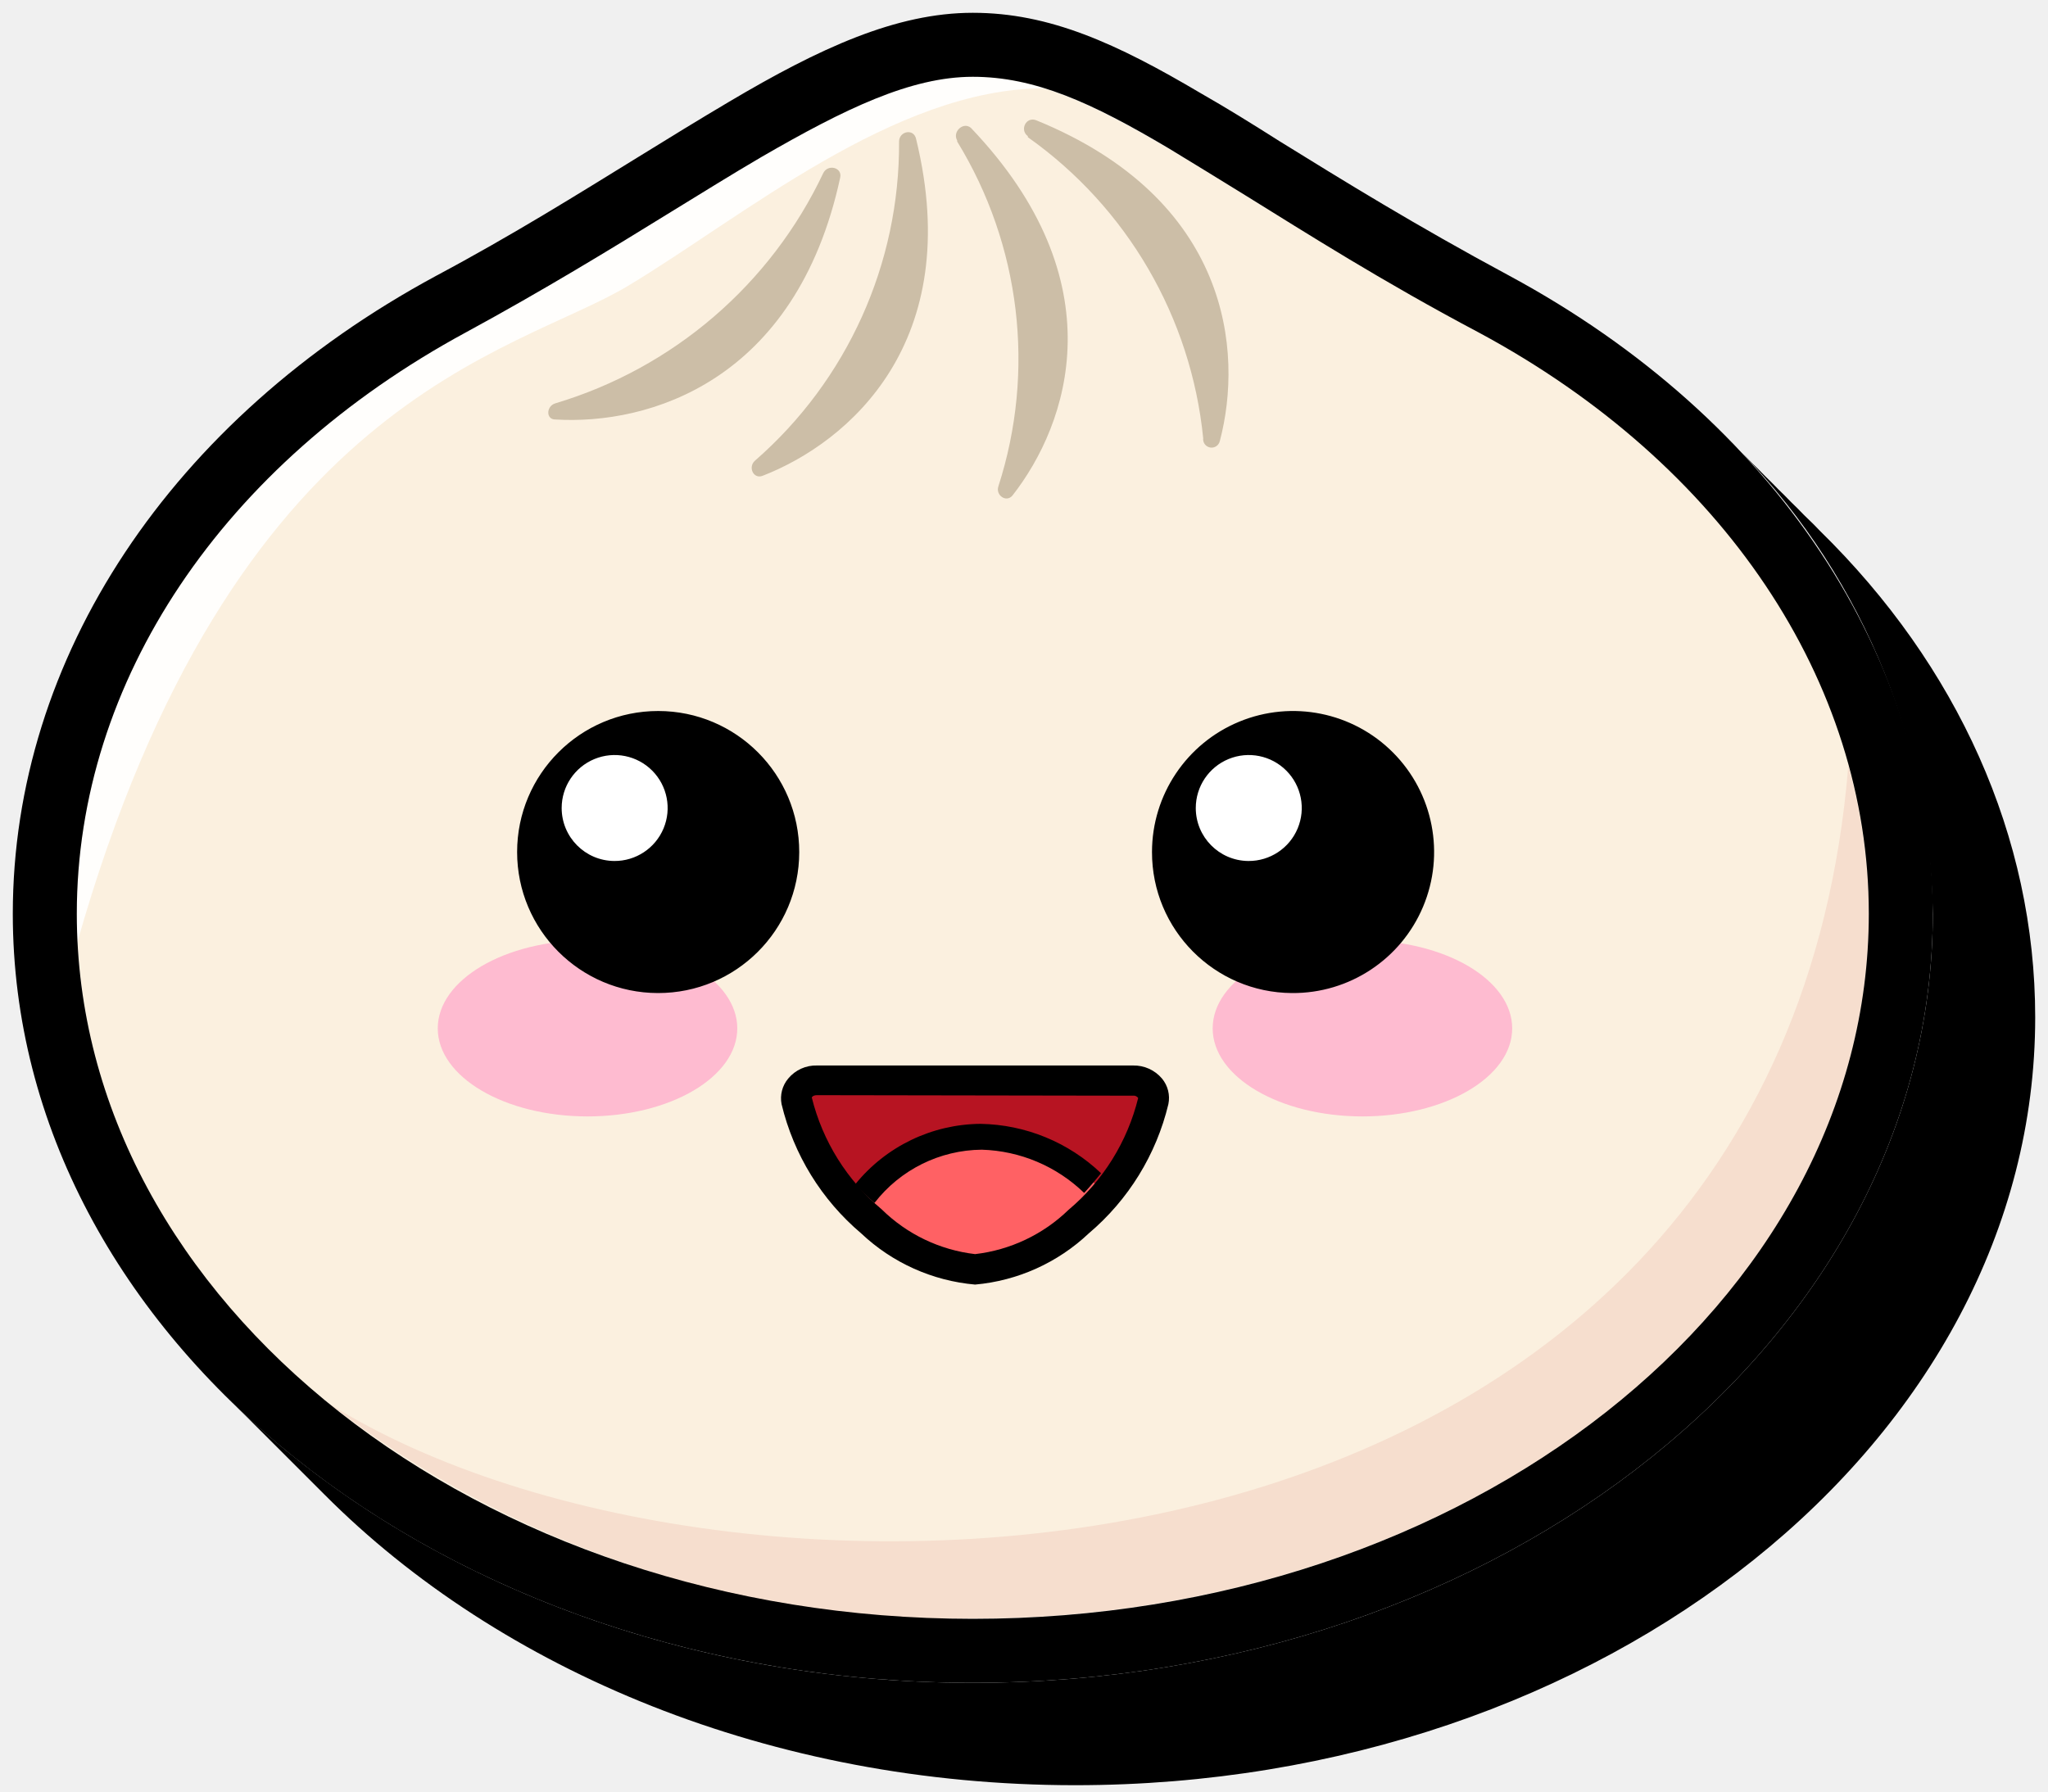
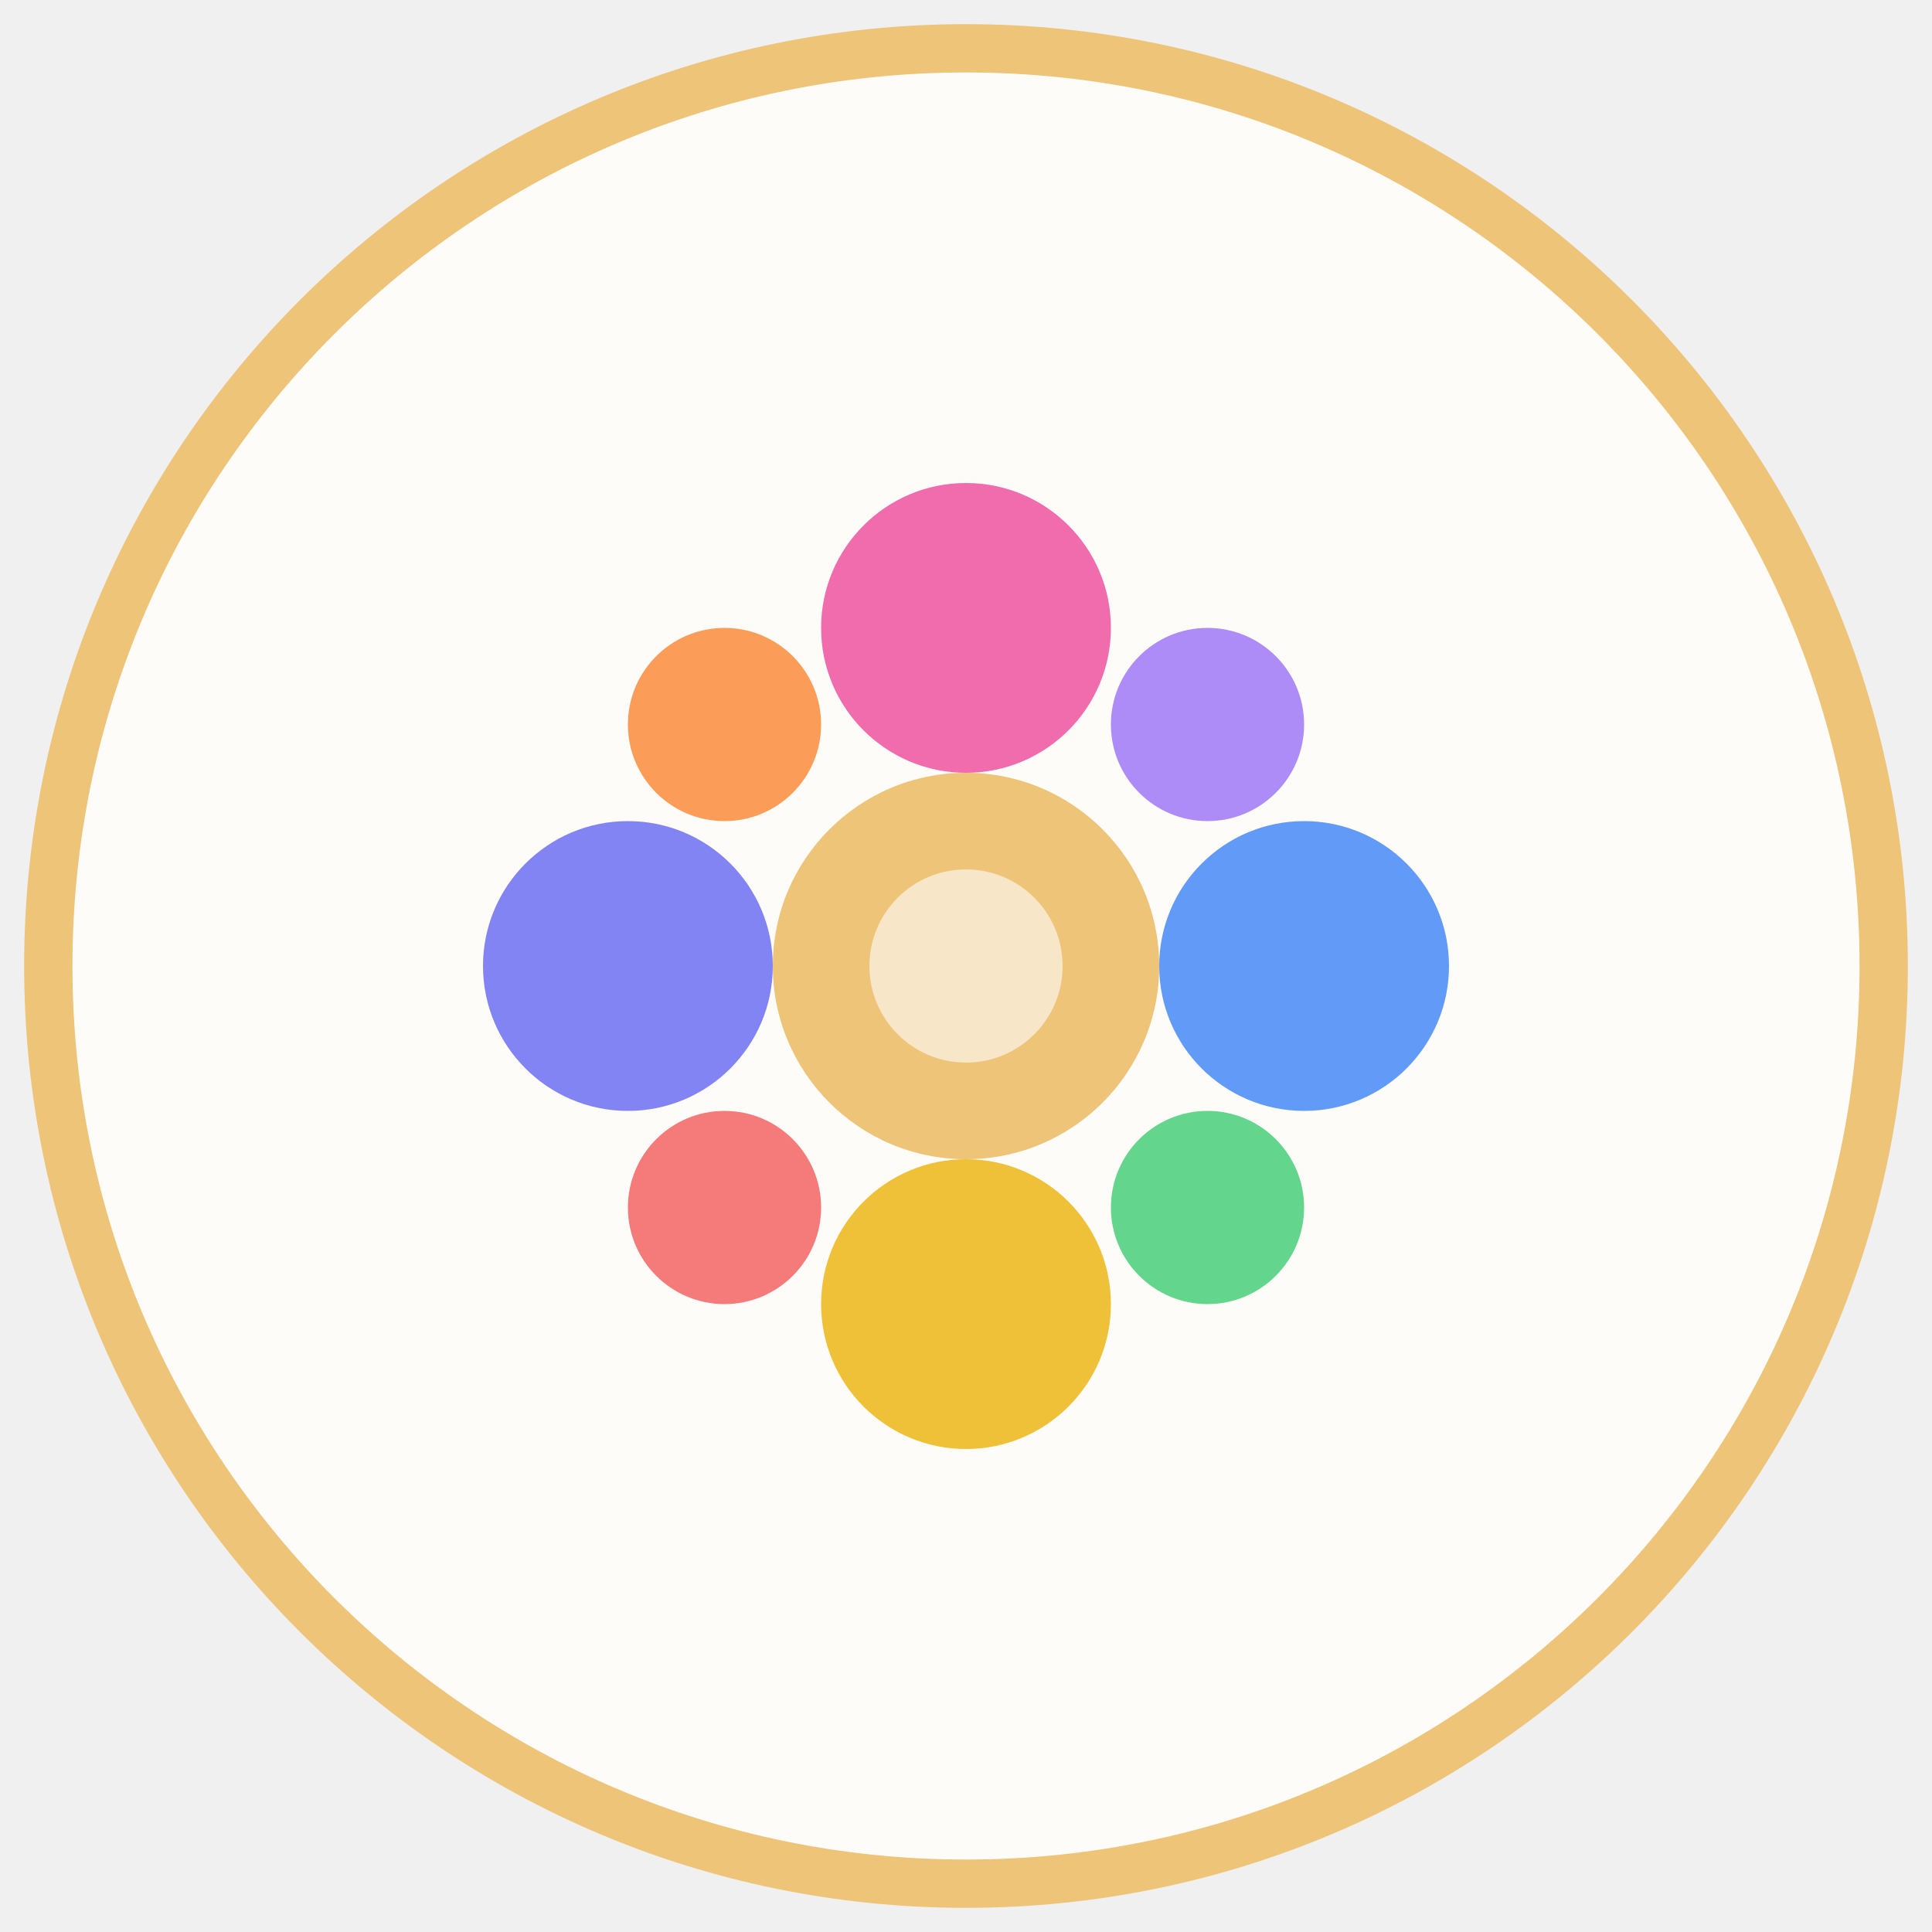
- <svg xmlns="http://www.w3.org/2000/svg" id="Bun" viewBox="0 0 80 70">
-   <path id="Shadow" d="M71.09,20.74c-.16-.17-.33-.34-.5-.5s-.33-.34-.5-.5-.33-.34-.5-.5-.33-.34-.5-.5-.33-.34-.5-.5-.33-.34-.5-.5-.33-.34-.5-.5A26.46,26.46,0,0,1,75.5,35.7c0,16.57-16.82,30.05-37.5,30.05-11.58,0-21.94-4.23-28.83-10.86l.5.5.5.5.5.5.5.5.5.5.5.5.5.5C19.55,65.3,30.14,69.75,42,69.75c20.68,0,37.5-13.48,37.5-30C79.5,32.69,76.46,26,71.09,20.74Z" />
-   <g id="Body">
-     <path id="Background" d="M73,35.7c0,15.21-15.67,27.54-35,27.54S3,50.91,3,35.7C3,26.27,9,17.94,18.22,13S33.18,3,38,3s8.94,4.13,19.78,10C67,17.94,73,26.27,73,35.7Z" style="fill:#fbf0df" />
-     <path id="Bottom_Shadow" data-name="Bottom Shadow" d="M73,35.7a21.67,21.67,0,0,0-.8-5.78c-2.73,33.3-43.35,34.9-59.32,24.94A40,40,0,0,0,38,63.24C57.3,63.24,73,50.89,73,35.7Z" style="fill:#f6dece" />
-     <path id="Light_Shine" data-name="Light Shine" d="M24.53,11.17C29,8.49,34.94,3.46,40.78,3.45A9.29,9.29,0,0,0,38,3c-2.42,0-5,1.25-8.25,3.13-1.13.66-2.3,1.39-3.54,2.15-2.33,1.44-5,3.07-8,4.7C8.69,18.13,3,26.62,3,35.7c0,.4,0,.8,0,1.19C9.06,15.48,20.07,13.85,24.53,11.17Z" style="fill:#fffefc" />
-     <path id="Top" d="M35.12,5.53A16.41,16.41,0,0,1,29.49,18c-.28.25-.06.73.3.59,3.37-1.31,7.92-5.23,6-13.14C35.71,5,35.12,5.12,35.12,5.53Zm2.27,0A16.24,16.24,0,0,1,39,19c-.12.35.31.65.55.36C41.74,16.56,43.65,11,37.93,5,37.64,4.74,37.19,5.14,37.39,5.49Zm2.76-.17A16.42,16.42,0,0,1,47,17.12a.33.33,0,0,0,.65.11c.92-3.49.4-9.44-7.17-12.53C40.08,4.54,39.82,5.08,40.15,5.32ZM21.69,15.76a16.94,16.94,0,0,0,10.47-9c.18-.36.75-.22.66.18-1.73,8-7.52,9.67-11.12,9.45C21.32,16.4,21.33,15.87,21.69,15.76Z" style="fill:#ccbea7;fill-rule:evenodd" />
-     <path id="Outline" d="M38,65.75C17.32,65.75.5,52.27.5,35.7c0-10,6.18-19.33,16.53-24.92,3-1.6,5.57-3.21,7.86-4.62,1.26-.78,2.45-1.51,3.6-2.19C32,1.89,35,.5,38,.5s5.62,1.2,8.9,3.14c1,.57,2,1.19,3.07,1.87,2.49,1.54,5.3,3.28,9,5.27C69.32,16.37,75.5,25.69,75.5,35.7,75.5,52.27,58.68,65.75,38,65.75ZM38,3c-2.42,0-5,1.25-8.25,3.13-1.13.66-2.3,1.39-3.54,2.15-2.33,1.44-5,3.07-8,4.7C8.69,18.13,3,26.62,3,35.7,3,50.89,18.7,63.25,38,63.25S73,50.89,73,35.7C73,26.62,67.31,18.13,57.78,13,54,11,51.05,9.12,48.66,7.64c-1.09-.67-2.09-1.29-3-1.84C42.63,4,40.42,3,38,3Z" />
-   </g>
-   <g id="Mouth">
-     <g id="Background-2" data-name="Background">
-       <path d="M45.05,43a8.93,8.93,0,0,1-2.92,4.71,6.81,6.81,0,0,1-4,1.88A6.84,6.84,0,0,1,34,47.71,8.93,8.93,0,0,1,31.12,43a.72.72,0,0,1,.8-.81H44.26A.72.72,0,0,1,45.05,43Z" style="fill:#b71422" />
-     </g>
-     <g id="Tongue">
-       <path id="Background-3" data-name="Background" d="M34,47.79a6.91,6.91,0,0,0,4.12,1.9,6.91,6.91,0,0,0,4.11-1.9,10.63,10.63,0,0,0,1-1.07,6.83,6.83,0,0,0-4.9-2.31,6.15,6.15,0,0,0-5,2.78C33.56,47.4,33.76,47.6,34,47.79Z" style="fill:#ff6164" />
-       <path id="Outline-2" data-name="Outline" d="M34.16,47a5.36,5.36,0,0,1,4.19-2.08,6,6,0,0,1,4,1.69c.23-.25.45-.51.66-.77a7,7,0,0,0-4.71-1.93,6.36,6.36,0,0,0-4.89,2.36A9.53,9.53,0,0,0,34.16,47Z" />
-     </g>
-     <path id="Outline-3" data-name="Outline" d="M38.09,50.19a7.42,7.42,0,0,1-4.45-2,9.52,9.52,0,0,1-3.11-5.05,1.2,1.2,0,0,1,.26-1,1.41,1.41,0,0,1,1.13-.51H44.26a1.44,1.44,0,0,1,1.13.51,1.19,1.19,0,0,1,.25,1h0a9.52,9.52,0,0,1-3.11,5.05A7.42,7.42,0,0,1,38.09,50.19Zm-6.17-7.4c-.16,0-.2.07-.21.09a8.29,8.29,0,0,0,2.73,4.37A6.23,6.23,0,0,0,38.09,49a6.28,6.28,0,0,0,3.65-1.73,8.3,8.3,0,0,0,2.72-4.37.21.21,0,0,0-.2-.09Z" />
-   </g>
-   <g id="Face">
-     <ellipse id="Right_Blush" data-name="Right Blush" cx="53.22" cy="40.18" rx="5.85" ry="3.44" style="fill:#febbd0" />
-     <ellipse id="Left_Bluch" data-name="Left Bluch" cx="22.95" cy="40.18" rx="5.85" ry="3.44" style="fill:#febbd0" />
-     <path id="Eyes" d="M25.7,38.8a5.51,5.51,0,1,0-5.5-5.51A5.51,5.51,0,0,0,25.7,38.8Zm24.77,0A5.51,5.51,0,1,0,45,33.29,5.5,5.5,0,0,0,50.47,38.8Z" style="fill-rule:evenodd" />
-     <path id="Iris" d="M24,33.64a2.07,2.07,0,1,0-2.06-2.07A2.07,2.07,0,0,0,24,33.64Zm24.77,0a2.07,2.07,0,1,0-2.06-2.07A2.07,2.07,0,0,0,48.75,33.64Z" style="fill:#fff;fill-rule:evenodd" />
-   </g>
+ <svg xmlns="http://www.w3.org/2000/svg" viewBox="0 0 80 80">
+   <circle cx="40" cy="40" r="38" fill="#fefcf8" stroke="#edc478" stroke-width="2" />
+   <circle cx="40" cy="26" r="6" fill="#ec4899" opacity="0.8" />
+   <circle cx="50" cy="30" r="4" fill="#8b5cf6" opacity="0.7" />
+   <circle cx="54" cy="40" r="6" fill="#3b82f6" opacity="0.8" />
+   <circle cx="50" cy="50" r="4" fill="#22c55e" opacity="0.7" />
+   <circle cx="40" cy="54" r="6" fill="#eab308" opacity="0.8" />
+   <circle cx="30" cy="50" r="4" fill="#ef4444" opacity="0.7" />
+   <circle cx="26" cy="40" r="6" fill="#6366f1" opacity="0.8" />
+   <circle cx="30" cy="30" r="4" fill="#f97316" opacity="0.7" />
+   <circle cx="40" cy="40" r="8" fill="#edc478" />
+   <circle cx="40" cy="40" r="4" fill="#f8e6c8" />
</svg>
